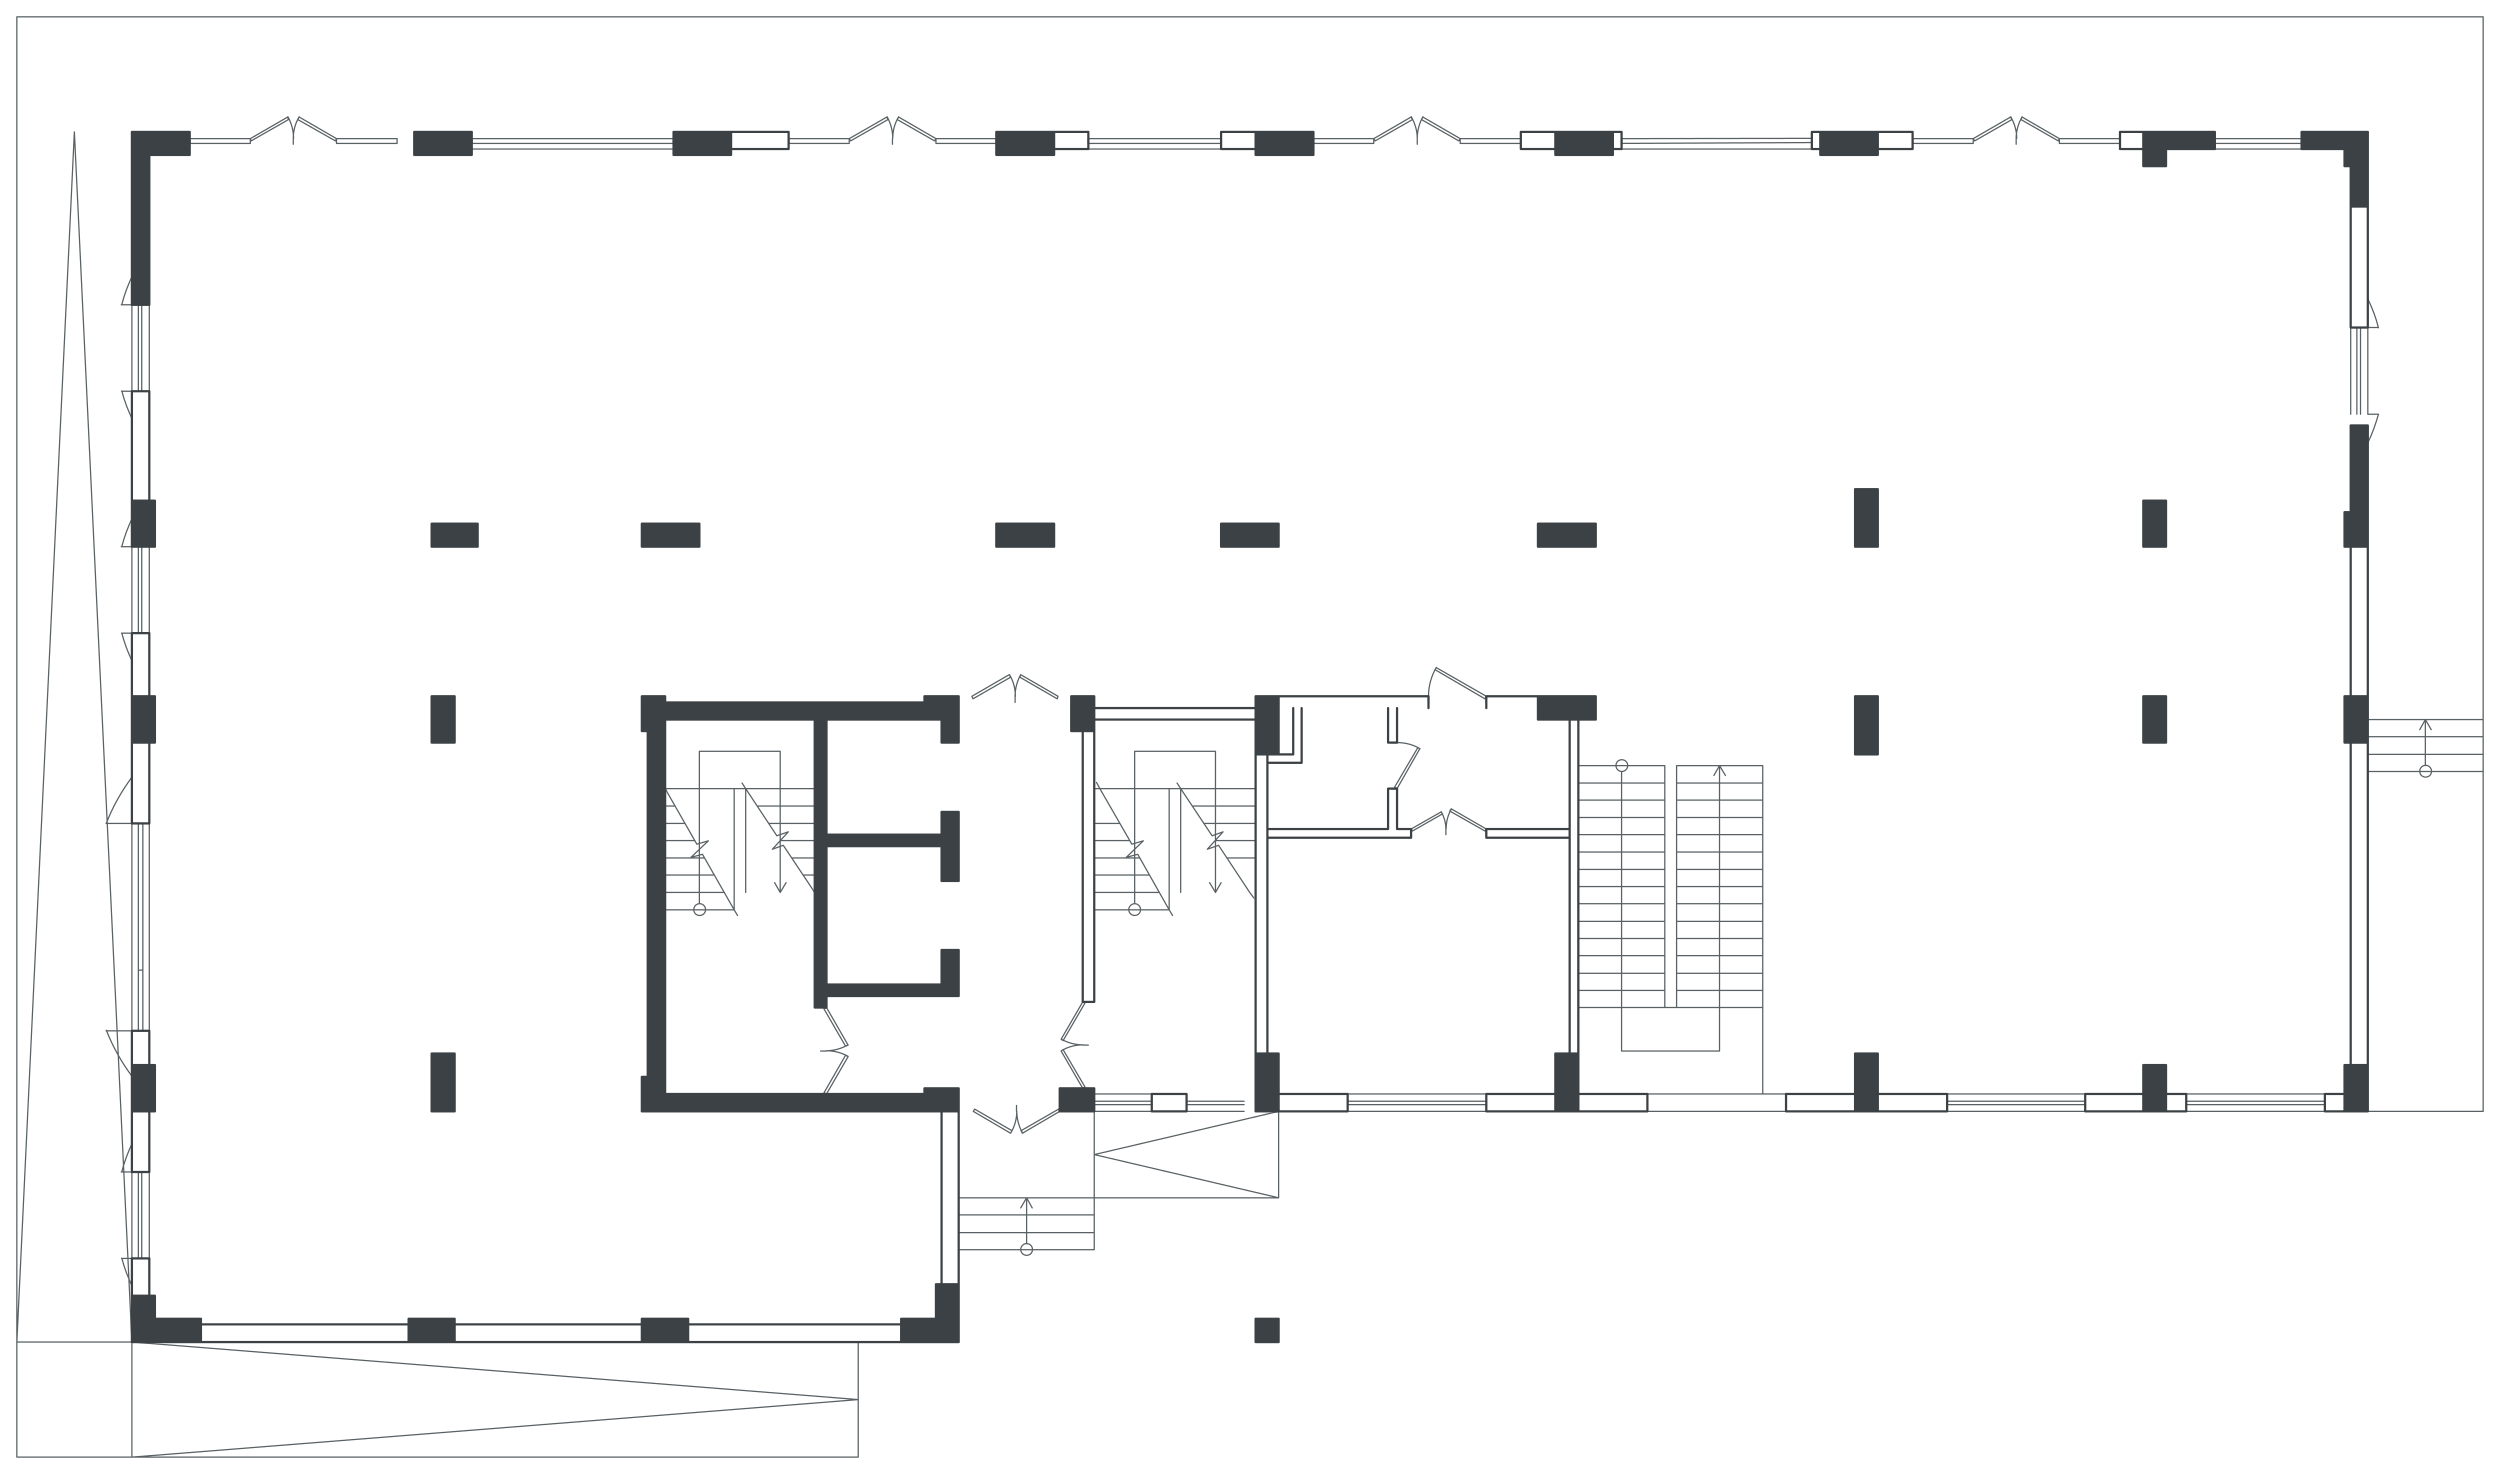
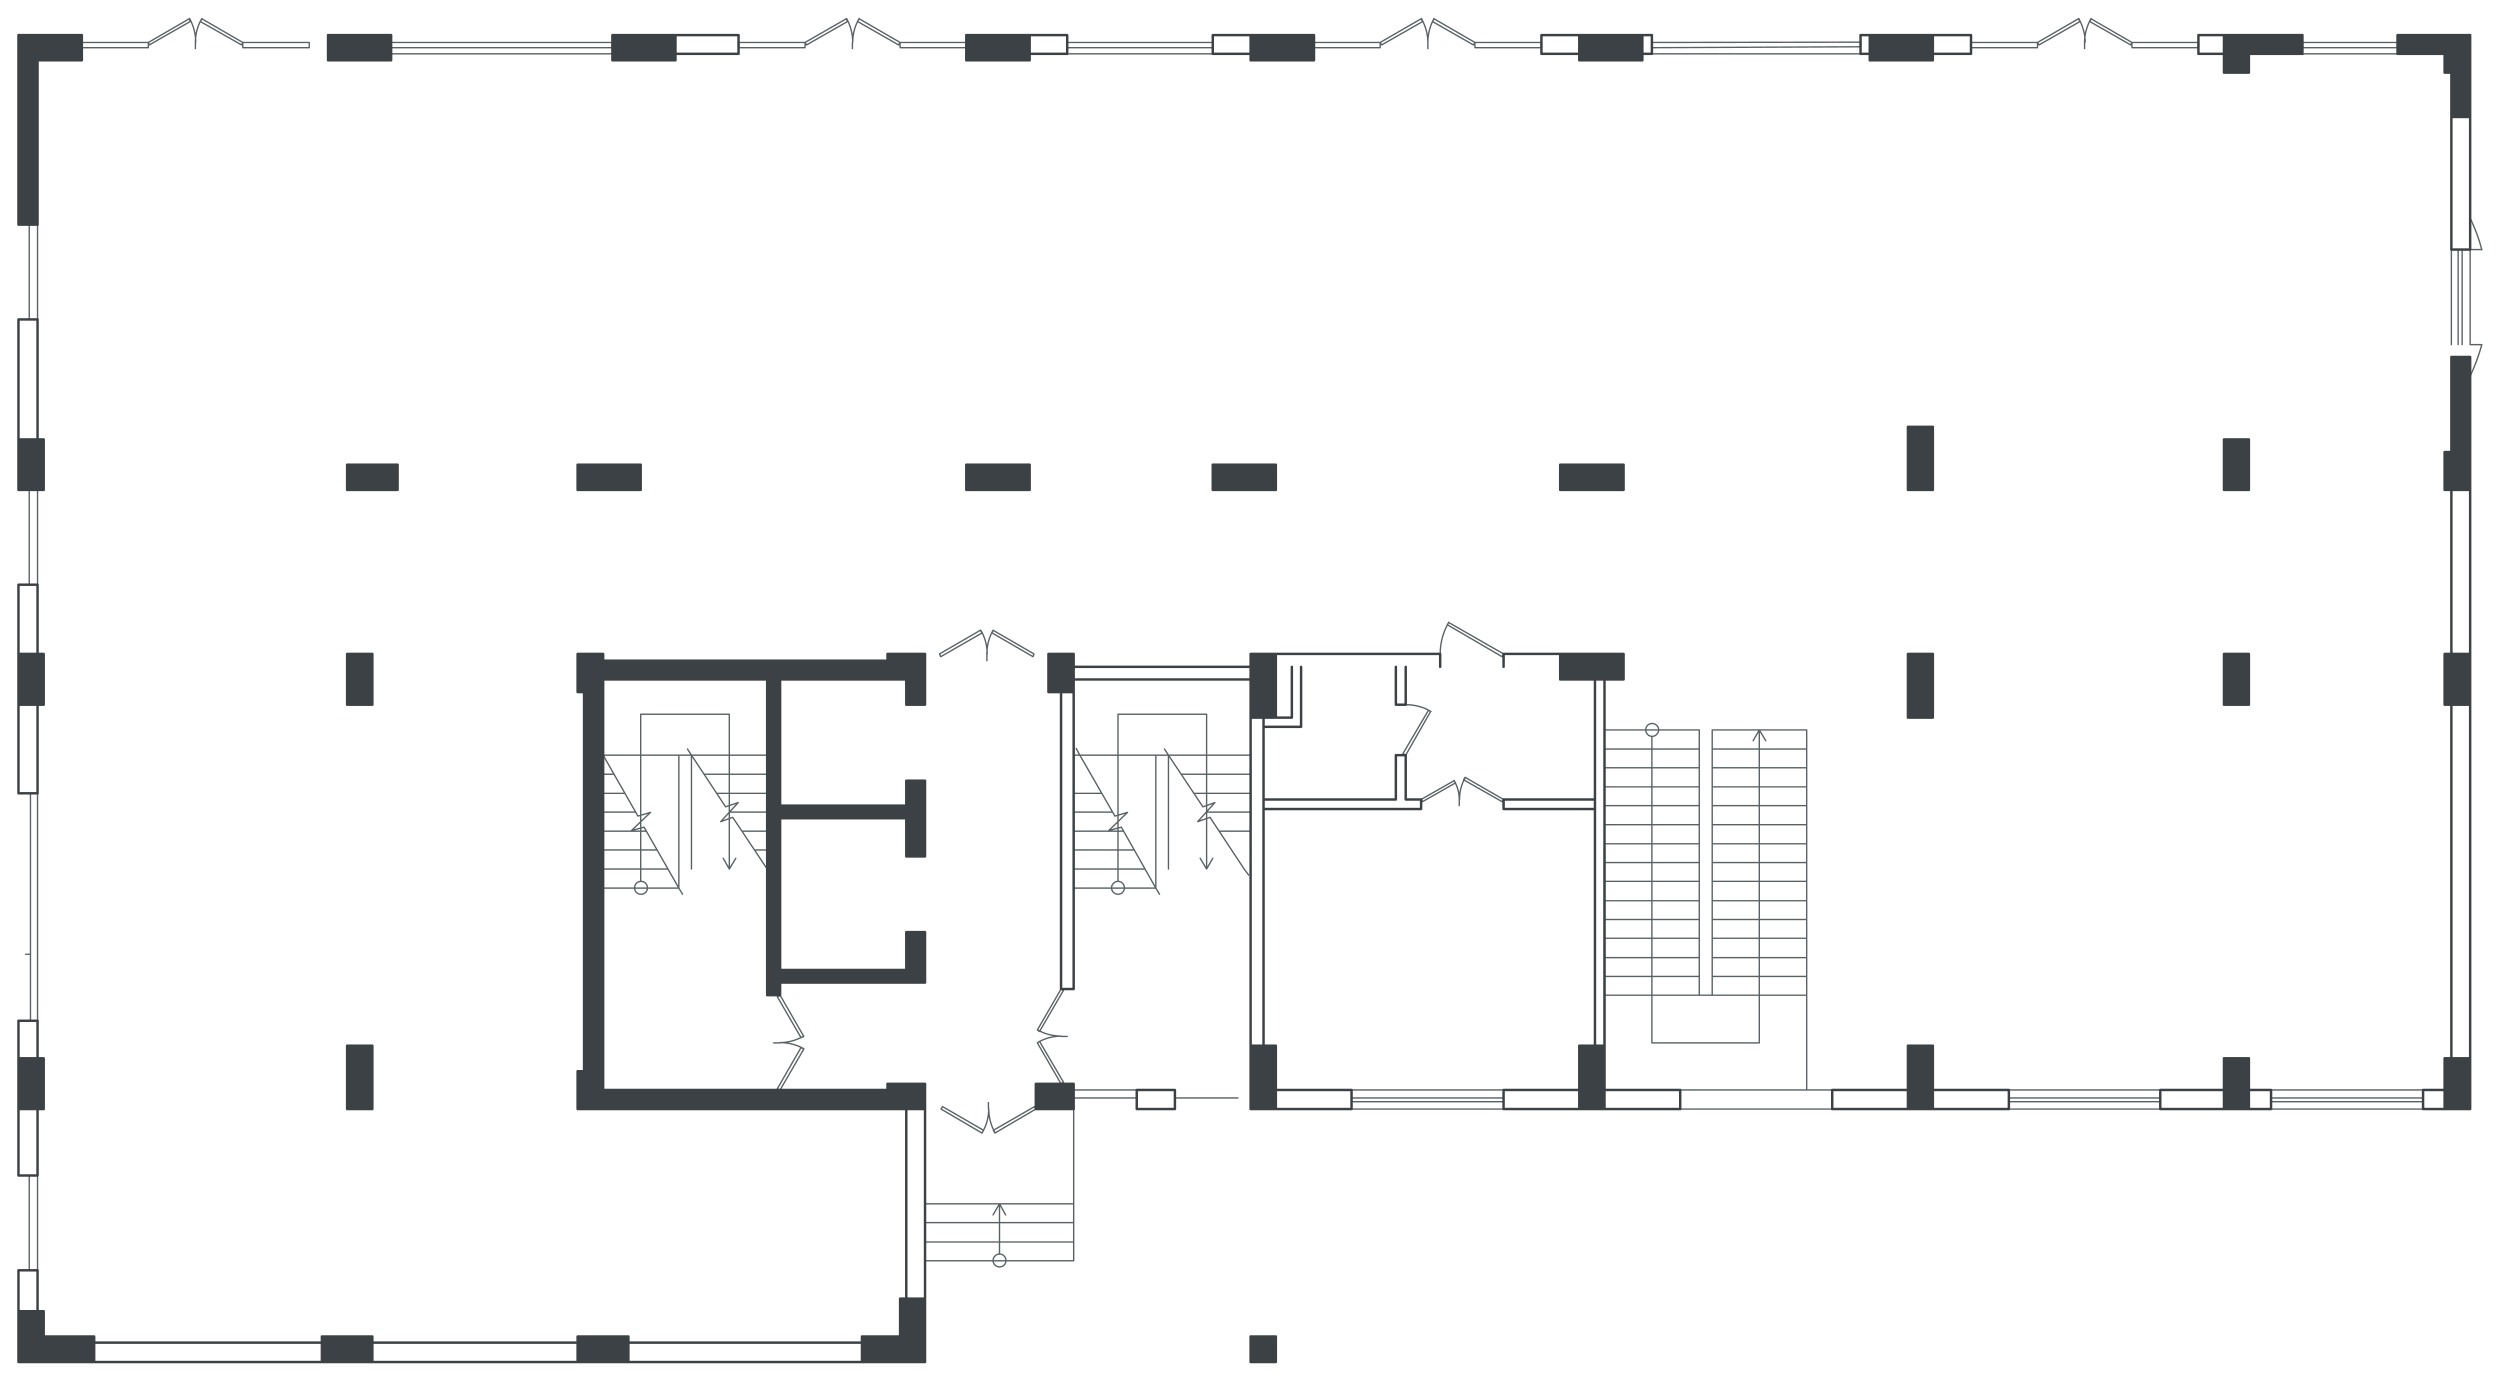
- <svg xmlns="http://www.w3.org/2000/svg" viewBox="197.4 62.4 890.8 525.2" fill="none" stroke-linecap="round" stroke-linejoin="round">
-   <path stroke="#596164" stroke-width=".45" d="M543.7 310.5L544.1 311.4L557.5 303.7L557.0 302.8ZM559.2 310.5C559.2 307.8 558.5 305.1 557.1 302.8M559.1 310.5L559.1 312.7M574.4 310.5L574.1 311.4L560.8 303.7L561.1 302.8ZM561.1 302.8C559.8 305.1 559.1 307.8 559.1 310.5M559.1 310.5L559.1 312.7M491.9 452.2L491.0 451.8L498.7 438.4L499.6 438.9ZM499.6 438.8C497.3 437.5 494.6 436.8 491.9 436.8M491.9 452.2L489.8 452.2M491.9 436.9L489.8 436.9M491.9 421.4L491.0 421.9L498.7 435.2L499.6 434.8ZM491.9 436.8C494.6 436.8 497.3 436.0 499.6 434.7M491.9 421.4L489.8 421.4M491.9 436.9L489.8 436.9M583.2 450.2L584.0 449.7L576.2 436.4L575.5 436.9ZM583.3 434.7C580.6 434.7 577.9 435.4 575.6 436.8M583.2 450.2L585.2 450.2M583.2 434.8L585.2 434.8M583.2 419.4L584.0 419.8L576.2 433.2L575.5 432.7ZM575.6 432.7C577.9 434.0 580.6 434.7 583.3 434.7M583.2 434.8L585.2 434.8M286.6 111.8L286.9 112.6L300.2 105.0L299.9 104.1ZM302.0 111.7C302.0 109.0 301.3 106.4 300.0 104.0M301.9 111.8L301.9 113.8M317.3 111.8L316.9 112.6L303.5 105.0L304.0 104.1ZM304.0 104.0C302.6 106.4 301.9 109.0 301.9 111.7M301.9 111.8L301.9 113.8M265.0 113.5L265.0 111.8L286.6 111.8L286.6 113.5ZM317.3 113.5L317.3 111.8L338.9 111.8L338.9 113.5ZM365.5 113.5L365.5 111.8L437.4 111.8L437.4 113.5ZM500.0 111.8L500.5 112.6L513.8 105.0L513.4 104.1ZM515.5 111.7C515.5 109.0 514.8 106.4 513.5 104.0M515.4 111.8L515.4 113.8M530.9 111.8L530.4 112.6L517.1 105.0L517.6 104.1ZM517.6 104.0C516.2 106.4 515.5 109.0 515.5 111.7M515.4 111.8L515.4 113.8M478.4 113.5L478.4 111.8L500.0 111.8L500.0 113.5ZM530.9 113.5L530.9 111.8L552.4 111.8L552.4 113.5ZM686.9 111.8L687.4 112.6L700.7 105.0L700.2 104.1ZM702.4 111.7C702.4 109.0 701.6 106.4 700.3 104.0M702.4 111.8L702.4 113.8M717.7 111.8L717.2 112.6L703.9 105.0L704.4 104.1ZM704.4 104.0C703.1 106.4 702.4 109.0 702.4 111.7M702.4 111.8L702.4 113.8M665.4 113.5L665.4 111.8L686.9 111.8L686.9 113.5ZM717.7 113.5L717.7 111.8L739.3 111.8L739.3 113.5ZM775.2 113.5L775.2 111.8L843.0 111.7L843.0 113.2ZM900.5 111.8L901.0 112.6L914.3 105.0L913.8 104.1ZM916.0 111.7C916.0 109.0 915.2 106.4 913.9 104.0M915.8 111.8L915.8 113.8M931.2 111.8L930.8 112.6L917.5 105.0L917.9 104.1ZM917.9 104.0C916.6 106.4 915.8 109.0 915.8 111.7M915.8 111.8L915.8 113.8M878.9 113.5L878.9 111.8L900.5 111.8L900.5 113.5ZM931.2 113.5L931.2 111.8L952.8 111.8L952.8 113.5ZM1082.2 68.4L203.4 68.4L203.4 540.6L244.4 540.6M1082.2 68.4L1082.2 318.8L1041.1 318.8M1082.2 324.9L1041.1 324.9M1082.2 331.2L1041.1 331.2M1082.2 337.3L1041.1 337.3M1082.2 318.8L1082.2 361.9L1082.2 458.4L1041.1 458.4M1061.6 335.2L1061.6 318.8L1059.6 322.4M1061.6 318.8L1063.7 322.4M1063.8 337.2C1063.8 336.1 1062.9 335.1 1061.7 335.1C1060.5 335.1 1059.6 336.1 1059.6 337.2C1059.6 338.4 1060.5 339.3 1061.7 339.3C1062.9 339.3 1063.8 338.4 1063.8 337.2M203.4 540.6L223.9 109.4L244.4 540.6M1041.1 179.1L1041.1 210.0M1035.0 210.0L1035.0 179.1M1038.5 179.1L1038.5 210.0M1037.2 179.1L1037.2 210.0M539.0 507.7L587.3 507.7M539.0 501.6L587.3 501.6M539.0 495.3L587.3 495.3M539.0 489.2L587.3 489.2M544.2 458.4L544.7 457.6L558.0 465.3L557.5 466.2ZM557.6 466.0C559.0 463.7 559.7 461.0 559.7 458.3M559.6 458.4L559.6 456.3M575.0 458.4L574.6 457.6L561.2 465.3L561.7 466.2ZM559.7 458.3C559.7 461.0 560.4 463.7 561.7 466.0M575.0 458.4L575.0 456.3M559.6 458.4L559.6 456.3M563.2 505.6L563.2 489.2L561.1 492.8M563.2 489.2L565.2 492.8M565.3 507.6C565.3 506.5 564.4 505.5 563.2 505.5C562.1 505.5 561.1 506.5 561.1 507.6C561.1 508.8 562.1 509.7 563.2 509.7C564.4 509.7 565.3 508.8 565.3 507.6M976.4 458.4L1025.8 458.4M976.4 452.2L1025.8 452.2M976.4 456.0L1025.8 456.0M976.4 454.8L1025.8 454.8M891.2 458.4L940.4 458.4M891.2 452.2L940.4 452.2M891.2 456.0L940.4 456.0M891.2 454.8L940.4 454.8M784.4 458.4L833.8 458.4M677.6 458.4L727.0 458.4M677.6 452.2L727.0 452.2M677.6 456.0L727.0 456.0M677.6 454.8L727.0 454.8M620.2 454.8L640.7 454.8M620.2 456.0L640.7 456.0M620.2 458.4L640.7 458.4M587.3 452.2L607.8 452.2M587.3 454.8L607.8 454.8M587.3 456.0L607.8 456.0M587.3 458.4L607.8 458.4M240.8 201.7C241.7 205.2 243.0 208.6 244.6 211.9M244.4 201.8L240.7 201.8M244.4 171.0L240.6 171.0M244.6 160.6C243.0 163.9 241.7 167.4 240.8 170.9M250.6 171.0L250.6 201.8M244.4 201.8L244.4 171.0M247.9 171.0L247.9 201.8M246.7 171.0L246.7 201.8M250.6 257.2L250.6 288.0M244.4 288.0L244.4 257.2M247.9 257.2L247.9 288.0M246.7 257.2L246.7 288.0M248.3 355.8L248.3 408.1M246.7 355.8L246.7 408.1L246.7 429.7M250.6 480.0L250.6 510.8M244.4 510.8L244.4 480.0M247.9 480.0L247.9 510.8M246.7 480.0L246.7 510.8M240.8 288.0C241.7 291.5 243.0 294.9 244.6 298.2M244.4 288.0L240.7 288.0M244.4 257.2L240.6 257.2M244.6 246.9C243.0 250.2 241.7 253.6 240.8 257.2M240.8 510.7C241.7 514.2 243.0 517.6 244.6 520.9M244.4 510.8L240.7 510.8M244.4 480.0L240.6 480.0M244.6 469.6C243.0 472.9 241.7 476.4 240.8 479.9M244.5 339.2C240.7 344.3 237.6 349.8 235.3 355.7M235.3 429.5C237.6 435.4 240.7 440.9 244.5 446.0M244.4 429.7L235.2 429.7M244.4 355.8L235.2 355.8M503.2 540.6L503.2 581.6M244.4 581.6L503.2 561.1L244.4 540.6L244.4 581.6L503.2 581.6M203.4 540.6L203.4 581.6L244.4 581.6L244.4 540.6ZM246.7 408.1L248.3 408.1L248.3 429.7M727.0 310.5L726.5 311.4L708.7 301.0L709.2 300.3ZM709.2 300.2C707.4 303.3 706.4 306.8 706.4 310.5M727.0 310.5L727.0 312.7M706.4 310.5L706.4 312.7M700.2 357.8L700.7 358.5L711.4 352.4L710.9 351.7ZM712.6 357.7C712.6 355.6 712.0 353.5 710.9 351.6M712.6 357.8L712.6 359.8M727.0 357.8L726.5 358.5L714.0 351.4L714.5 350.6ZM714.6 350.6C713.3 352.8 712.7 355.2 712.7 357.7M727.0 357.8L727.0 359.8M712.6 357.8L712.6 359.8M695.2 343.4L694.3 342.9L702.6 328.8L703.3 329.2ZM703.4 329.2C700.9 327.7 698.1 327.0 695.2 327.0M695.2 343.4L693.1 343.4M695.2 327.0L693.1 327.0M244.4 355.8L244.4 429.7M250.6 429.7L250.6 355.8M843.0 115.5L775.2 115.5M986.6 115.5L1017.5 115.5M986.6 113.5L986.6 111.8L1017.5 111.8L1017.5 113.5ZM585.2 115.5L632.5 115.5M585.2 113.5L585.2 111.8L632.5 111.8L632.5 113.5ZM365.5 115.5L437.4 115.5M434.4 343.4L459.0 343.4L463.1 343.4L487.7 343.4M463.1 380.4L463.1 343.4M459.0 386.6L459.0 343.4M434.4 349.6L437.9 349.6M467.2 349.6L487.7 349.6M434.4 355.8L441.4 355.8M471.4 355.8L487.7 355.8M434.4 361.9L445.0 361.9M475.4 361.9L487.7 361.9M479.5 368.1L487.7 368.1M434.4 380.4L455.5 380.4M434.4 386.6L459.0 386.6M446.6 330.1L475.4 330.1L475.4 380.4L477.5 376.9M475.4 380.4L473.4 376.9M460.2 388.6L459.0 386.6L447.7 366.8L443.6 367.9L449.8 362.0L445.7 363.2L434.4 343.4L433.1 341.2M489.1 382.4L487.7 380.4L476.5 363.6L472.6 365.0L478.3 358.8L474.2 360.2L463.1 343.4L461.8 341.4M434.4 374.2L451.9 374.2M434.4 368.1L448.4 368.1M446.6 330.1L446.6 384.4M448.8 386.5C448.8 385.4 447.9 384.4 446.7 384.4C445.5 384.4 444.6 385.4 444.6 386.5C444.6 387.7 445.5 388.6 446.7 388.6C447.9 388.6 448.8 387.7 448.8 386.5M483.6 374.2L487.7 374.2M1041.1 220.2C1042.7 216.9 1043.9 213.5 1044.9 210.0M1041.1 210.0L1044.8 210.0M1041.1 179.1L1044.8 179.1M1044.9 179.2C1044.0 175.6 1042.7 172.2 1041.1 168.9M587.3 343.4L614.0 343.4L618.1 343.4L644.8 343.4M618.1 380.4L618.1 343.4M614.0 386.6L614.0 343.4M622.2 349.6L644.8 349.6M587.3 355.8L596.4 355.8M626.3 355.8L644.8 355.8M587.3 361.9L599.9 361.9M630.5 361.9L644.8 361.9M634.6 368.1L644.8 368.1M587.3 380.4L610.4 380.4M587.3 386.6L614.0 386.6M601.7 330.1L630.5 330.1L630.5 380.4L632.5 376.9M630.5 380.4L628.4 376.9M615.2 388.6L614.0 386.6L602.8 366.8L598.7 367.9L604.8 362.0L600.7 363.2L589.3 343.4L588.1 341.2M644.2 382.4L642.7 380.4L631.6 363.6L627.6 365.0L633.2 358.8L629.3 360.2L618.1 343.4L616.8 341.4M587.3 374.2L607.0 374.2M587.3 368.1L603.5 368.1M601.7 330.1L601.7 384.4M603.8 386.5C603.8 385.4 602.9 384.4 601.7 384.4C600.6 384.4 599.6 385.4 599.6 386.5C599.6 387.7 600.6 388.6 601.7 388.6C602.9 388.6 603.8 387.7 603.8 386.5M587.3 507.7L587.3 458.4M587.3 458.4L587.3 489.2L653.0 489.2L653.0 458.4L587.3 473.8L653.0 489.2M790.6 335.2L790.6 421.4M784.4 421.4L825.5 421.4M794.8 335.2L794.8 421.4M759.8 409.2L790.6 409.2M759.8 396.8L790.6 396.8M759.8 402.9L790.6 402.9M759.8 390.7L790.6 390.7M759.8 384.4L790.6 384.4M759.8 378.3L790.6 378.3M759.8 372.2L790.6 372.2M794.8 415.3L825.5 415.3M794.8 409.2L825.5 409.2M794.8 396.8L825.5 396.8M794.8 402.9L825.5 402.9M794.8 390.7L825.5 390.7M794.8 384.4L825.5 384.4M794.8 378.3L825.5 378.3M794.8 372.2L825.5 372.2M808.1 338.7L810.1 335.2L812.2 338.7M777.4 335.2C777.4 334.0 776.4 333.1 775.3 333.1C774.1 333.1 773.2 334.0 773.2 335.2C773.2 336.3 774.1 337.3 775.3 337.3C776.4 337.3 777.4 336.3 777.4 335.2M775.2 337.3L775.2 436.9M759.8 415.3L790.6 415.3M759.8 421.4L784.4 421.4M775.2 436.9L810.1 436.9M759.8 373.2L759.8 452.2L833.8 452.2M759.8 366.0L790.6 366.0M794.8 366.0L825.5 366.0M759.8 359.8L790.6 359.8M794.8 359.8L825.5 359.8M759.8 353.7L790.6 353.7M794.8 353.7L825.5 353.7M759.8 347.5L790.6 347.5M794.8 347.5L825.5 347.5M759.8 335.2L790.6 335.2M794.8 335.2L825.5 335.2M759.8 341.4L790.6 341.4M794.8 341.4L825.5 341.4M825.5 335.2L825.5 452.2M810.1 335.2L810.1 436.9" />
+ <svg xmlns="http://www.w3.org/2000/svg" viewBox="238.4 98.0 812.4 448.5" fill="none" stroke-linecap="round" stroke-linejoin="round">
+   <path stroke="#596164" stroke-width=".45" d="M543.7 310.5L544.1 311.4L557.5 303.7L557.0 302.8ZM559.2 310.5C559.2 307.8 558.5 305.1 557.1 302.8M559.1 310.5L559.1 312.7M574.4 310.5L574.1 311.4L560.8 303.7L561.1 302.8ZM561.1 302.8C559.8 305.1 559.1 307.8 559.1 310.5M559.1 310.5L559.1 312.7M491.9 452.2L491.0 451.8L498.7 438.4L499.6 438.9ZM499.6 438.8C497.3 437.5 494.6 436.8 491.9 436.8M491.9 452.2L489.8 452.2M491.9 436.9L489.8 436.9M491.9 421.4L491.0 421.9L498.7 435.2L499.6 434.8ZM491.9 436.8C494.6 436.8 497.3 436.0 499.6 434.7M491.9 421.4L489.8 421.4M491.9 436.9L489.8 436.9M583.2 450.2L584.0 449.7L576.2 436.4L575.5 436.9ZM583.3 434.7C580.6 434.7 577.9 435.4 575.6 436.8M583.2 450.2L585.2 450.2M583.2 434.8L585.2 434.8M583.2 419.4L584.0 419.8L576.2 433.2L575.5 432.7ZM575.6 432.7C577.9 434.0 580.6 434.7 583.3 434.7M583.2 434.8L585.2 434.8M286.6 111.8L286.9 112.6L300.2 105.0L299.9 104.1ZM302.0 111.7C302.0 109.0 301.3 106.4 300.0 104.0M301.9 111.8L301.9 113.8M317.3 111.8L316.9 112.6L303.5 105.0L304.0 104.1ZM304.0 104.0C302.6 106.4 301.9 109.0 301.9 111.7M301.9 111.8L301.9 113.8M265.0 113.5L265.0 111.8L286.6 111.8L286.6 113.5ZM317.3 113.5L317.3 111.8L338.9 111.8L338.9 113.5ZM365.5 113.5L365.5 111.8L437.4 111.8L437.4 113.5ZM500.0 111.8L500.5 112.6L513.8 105.0L513.4 104.1ZM515.5 111.7C515.5 109.0 514.8 106.4 513.5 104.0M515.4 111.8L515.4 113.8M530.9 111.8L530.4 112.6L517.1 105.0L517.6 104.1ZM517.6 104.0C516.2 106.4 515.5 109.0 515.5 111.7M515.4 111.8L515.4 113.8M478.4 113.5L478.4 111.8L500.0 111.8L500.0 113.5ZM530.9 113.5L530.9 111.8L552.4 111.8L552.4 113.5ZM686.9 111.8L687.4 112.6L700.7 105.0L700.2 104.1ZM702.4 111.7C702.4 109.0 701.6 106.4 700.3 104.0M702.4 111.8L702.4 113.8M717.7 111.8L717.2 112.6L703.9 105.0L704.4 104.1ZM704.4 104.0C703.1 106.4 702.4 109.0 702.4 111.7M702.4 111.8L702.4 113.8M665.4 113.5L665.4 111.8L686.9 111.8L686.9 113.5ZM717.7 113.5L717.7 111.8L739.3 111.8L739.3 113.5ZM775.2 113.5L775.2 111.8L843.0 111.7L843.0 113.2ZM900.5 111.8L901.0 112.6L914.3 105.0L913.8 104.1ZM916.0 111.7C916.0 109.0 915.2 106.4 913.9 104.0M915.8 111.8L915.8 113.8M931.2 111.8L930.8 112.6L917.5 105.0L917.9 104.1ZM917.9 104.0C916.6 106.4 915.8 109.0 915.8 111.7M915.8 111.8L915.8 113.8M878.9 113.5L878.9 111.8L900.5 111.8L900.5 113.5ZM931.2 113.5L931.2 111.8L952.8 111.8L952.8 113.5ZM1041.1 179.1L1041.1 210.0M1035.0 210.0L1035.0 179.1M1038.5 179.1L1038.5 210.0M1037.2 179.1L1037.2 210.0M539.0 507.7L587.3 507.7M539.0 501.6L587.3 501.6M539.0 495.3L587.3 495.3M539.0 489.2L587.3 489.2M544.2 458.4L544.7 457.6L558.0 465.3L557.5 466.2ZM557.6 466.0C559.0 463.7 559.7 461.0 559.7 458.3M559.6 458.4L559.6 456.3M575.0 458.4L574.6 457.6L561.2 465.3L561.7 466.2ZM559.7 458.3C559.7 461.0 560.4 463.7 561.7 466.0M575.0 458.4L575.0 456.3M559.6 458.4L559.6 456.3M563.2 505.6L563.2 489.2L561.1 492.8M563.2 489.2L565.2 492.8M565.3 507.6C565.3 506.5 564.4 505.5 563.2 505.5C562.1 505.5 561.1 506.5 561.1 507.6C561.1 508.8 562.1 509.7 563.2 509.7C564.4 509.7 565.3 508.8 565.3 507.6M976.4 458.4L1025.8 458.4M976.4 452.2L1025.8 452.2M976.4 456.0L1025.8 456.0M976.4 454.8L1025.8 454.8M891.2 458.4L940.4 458.4M891.2 452.2L940.4 452.2M891.2 456.0L940.4 456.0M891.2 454.8L940.4 454.8M784.4 458.4L833.8 458.4M677.6 458.4L727.0 458.4M677.6 452.2L727.0 452.2M677.6 456.0L727.0 456.0M677.6 454.8L727.0 454.8M620.2 454.8L640.7 454.8M587.3 452.2L607.8 452.2M587.3 454.8L607.8 454.8M250.6 171.0L250.6 201.8M247.9 171.0L247.9 201.8M250.6 257.2L250.6 288.0M247.9 257.2L247.9 288.0M248.3 355.8L248.3 408.1M250.6 480.0L250.6 510.8M247.9 480.0L247.9 510.8M246.7 408.1L248.3 408.1L248.3 429.7M727.0 310.5L726.5 311.4L708.7 301.0L709.2 300.3ZM709.2 300.2C707.4 303.3 706.4 306.8 706.4 310.5M727.0 310.5L727.0 312.7M706.4 310.5L706.4 312.7M700.2 357.8L700.7 358.5L711.4 352.4L710.9 351.7ZM712.6 357.7C712.6 355.6 712.0 353.5 710.9 351.6M712.6 357.8L712.6 359.8M727.0 357.8L726.5 358.5L714.0 351.4L714.5 350.6ZM714.6 350.6C713.3 352.8 712.7 355.2 712.7 357.7M727.0 357.8L727.0 359.8M712.6 357.8L712.6 359.8M695.2 343.4L694.3 342.9L702.6 328.8L703.3 329.2ZM703.4 329.2C700.9 327.7 698.1 327.0 695.2 327.0M695.2 343.4L693.1 343.4M695.2 327.0L693.1 327.0M250.6 429.7L250.6 355.8M843.0 115.5L775.2 115.5M986.6 115.5L1017.5 115.5M986.6 113.5L986.6 111.8L1017.5 111.8L1017.5 113.5ZM585.2 115.5L632.5 115.5M585.2 113.5L585.2 111.8L632.5 111.8L632.5 113.5ZM365.5 115.5L437.4 115.5M434.4 343.4L459.0 343.4L463.1 343.4L487.7 343.4M463.1 380.4L463.1 343.4M459.0 386.6L459.0 343.4M434.4 349.6L437.9 349.6M467.2 349.6L487.7 349.6M434.4 355.8L441.4 355.8M471.4 355.8L487.7 355.8M434.4 361.9L445.0 361.9M475.4 361.9L487.7 361.9M479.5 368.1L487.7 368.1M434.4 380.4L455.5 380.4M434.4 386.6L459.0 386.6M446.6 330.1L475.4 330.1L475.4 380.4L477.5 376.9M475.4 380.4L473.4 376.9M460.2 388.6L459.0 386.6L447.7 366.8L443.6 367.9L449.8 362.0L445.7 363.2L434.4 343.4L433.1 341.2M489.1 382.4L487.7 380.4L476.5 363.6L472.6 365.0L478.3 358.8L474.2 360.2L463.1 343.4L461.8 341.4M434.4 374.2L451.9 374.2M434.4 368.1L448.4 368.1M446.6 330.1L446.6 384.4M448.8 386.5C448.8 385.4 447.9 384.4 446.7 384.4C445.5 384.4 444.6 385.4 444.6 386.5C444.6 387.7 445.5 388.6 446.7 388.6C447.9 388.6 448.8 387.7 448.8 386.5M483.6 374.2L487.7 374.2M1041.1 220.2C1042.7 216.9 1043.9 213.5 1044.9 210.0M1041.1 210.0L1044.8 210.0M1041.1 179.1L1044.8 179.1M1044.9 179.2C1044.0 175.6 1042.7 172.2 1041.1 168.9M587.3 343.4L614.0 343.4L618.1 343.4L644.8 343.4M618.1 380.4L618.1 343.4M614.0 386.6L614.0 343.4M622.2 349.6L644.8 349.6M587.3 355.8L596.4 355.8M626.3 355.8L644.8 355.8M587.3 361.9L599.9 361.9M630.5 361.9L644.8 361.9M634.6 368.1L644.8 368.1M587.3 380.4L610.4 380.4M587.3 386.6L614.0 386.6M601.7 330.1L630.5 330.1L630.5 380.4L632.5 376.9M630.5 380.4L628.4 376.9M615.2 388.6L614.0 386.6L602.8 366.8L598.7 367.9L604.8 362.0L600.7 363.2L589.3 343.4L588.1 341.2M644.2 382.4L642.7 380.4L631.6 363.6L627.6 365.0L633.2 358.8L629.3 360.2L618.1 343.4L616.8 341.4M587.3 374.2L607.0 374.2M587.3 368.1L603.5 368.1M601.7 330.1L601.7 384.4M603.8 386.5C603.8 385.4 602.9 384.4 601.7 384.4C600.6 384.4 599.6 385.4 599.6 386.5C599.6 387.7 600.6 388.6 601.7 388.6C602.9 388.6 603.8 387.7 603.8 386.5M587.3 507.7L587.3 458.4M790.6 335.2L790.6 421.4M784.4 421.4L825.5 421.4M794.8 335.2L794.8 421.4M759.8 409.2L790.6 409.2M759.8 396.8L790.6 396.8M759.8 402.9L790.6 402.9M759.8 390.7L790.6 390.7M759.8 384.4L790.6 384.4M759.8 378.3L790.6 378.3M759.8 372.2L790.6 372.2M794.8 415.3L825.5 415.3M794.8 409.2L825.5 409.2M794.8 396.8L825.5 396.8M794.8 402.9L825.5 402.9M794.8 390.7L825.5 390.7M794.8 384.4L825.5 384.4M794.8 378.3L825.5 378.3M794.8 372.2L825.5 372.2M808.1 338.7L810.1 335.2L812.2 338.7M777.4 335.2C777.4 334.0 776.4 333.1 775.3 333.1C774.1 333.1 773.2 334.0 773.2 335.2C773.2 336.3 774.1 337.3 775.3 337.3C776.4 337.3 777.4 336.3 777.4 335.2M775.2 337.3L775.2 436.9M759.8 415.3L790.6 415.3M759.8 421.4L784.4 421.4M775.2 436.9L810.1 436.9M759.8 373.2L759.8 452.2L833.8 452.2M759.8 366.0L790.6 366.0M794.8 366.0L825.5 366.0M759.8 359.8L790.6 359.8M794.8 359.8L825.5 359.8M759.8 353.7L790.6 353.7M794.8 353.7L825.5 353.7M759.8 347.5L790.6 347.5M794.8 347.5L825.5 347.5M759.8 335.2L790.6 335.2M794.8 335.2L825.5 335.2M759.8 341.4L790.6 341.4M794.8 341.4L825.5 341.4M825.5 335.2L825.5 452.2M810.1 335.2L810.1 436.9" />
  <path stroke="#3B4144" stroke-width=".8" d="M244.4 109.4L244.4 117.6L265.0 117.6L265.0 109.4ZM244.4 117.6L244.4 171.0L250.6 171.0L250.6 117.6ZM345.0 117.6L345.0 109.4L365.5 109.4L365.5 117.6ZM437.4 117.6L437.4 109.4L457.9 109.4L457.9 117.6ZM552.4 117.6L552.4 109.4L573.0 109.4L573.0 117.6ZM644.8 117.6L644.8 109.4L665.4 109.4L665.4 117.6ZM751.6 117.6L751.6 109.4L772.1 109.4L772.1 117.6ZM846.0 117.6L846.0 109.4L866.5 109.4L866.5 117.6ZM961.1 121.6L961.1 109.4L969.2 109.4L969.2 121.6ZM969.2 115.5L969.2 109.4L986.6 109.4L986.6 115.5ZM1032.8 121.6L1032.8 109.4L1041.1 109.4L1041.1 121.6ZM1017.5 115.5L1017.5 109.4L1032.8 109.4L1032.8 115.5ZM1032.8 257.2L1032.8 244.9L1041.1 244.9L1041.1 257.2ZM1035.0 244.9L1035.0 214.0L1041.1 214.0L1041.1 244.9ZM1035.0 136.0L1035.0 121.6L1041.1 121.6L1041.1 136.0ZM1032.8 458.4L1032.8 441.9L1041.1 441.9L1041.1 458.4ZM1032.8 327.0L1032.8 310.5L1041.1 310.5L1041.1 327.0ZM961.1 458.4L961.1 441.9L969.2 441.9L969.2 458.4ZM961.1 327.0L961.1 310.5L969.2 310.5L969.2 327.0ZM961.1 257.2L961.1 240.8L969.2 240.8L969.2 257.2ZM858.4 458.4L858.4 437.8L866.5 437.8L866.5 458.4ZM858.4 331.2L858.4 310.5L866.5 310.5L866.5 331.2ZM858.4 257.2L858.4 236.7L866.5 236.7L866.5 257.2ZM751.6 458.4L751.6 437.8L759.8 437.8L759.8 458.4ZM644.8 458.4L644.8 437.8L653.0 437.8L653.0 458.4ZM644.8 331.2L644.8 310.5L653.0 310.5L653.0 331.2ZM745.4 310.5L766.0 310.5L766.0 318.8L745.4 318.8ZM745.4 249.0L766.0 249.0L766.0 257.2L745.4 257.2ZM632.5 249.0L653.0 249.0L653.0 257.2L632.5 257.2ZM552.4 249.0L573.0 249.0L573.0 257.2L552.4 257.2ZM426.1 249.0L446.6 249.0L446.6 257.2L426.1 257.2ZM244.4 327.0L244.4 310.5L252.6 310.5L252.6 327.0ZM244.4 257.2L244.4 240.8L252.6 240.8L252.6 257.2ZM351.2 327.0L351.2 310.5L359.4 310.5L359.4 327.0ZM351.2 249.0L367.6 249.0L367.6 257.2L351.2 257.2ZM244.4 458.4L244.4 441.9L252.6 441.9L252.6 458.4ZM244.4 540.6L244.4 524.1L252.6 524.1L252.6 540.6ZM252.6 532.3L269.0 532.3L269.0 540.6L252.6 540.6ZM343.0 532.3L359.4 532.3L359.4 540.6L343.0 540.6ZM426.1 532.3L442.6 532.3L442.6 540.6L426.1 540.6ZM518.5 532.3L539.0 532.3L539.0 540.6L518.5 540.6ZM530.9 532.3L530.9 520.0L539.0 520.0L539.0 532.3ZM351.2 458.4L351.2 437.8L359.4 437.8L359.4 458.4ZM426.1 322.9L426.1 310.5L434.4 310.5L434.4 322.9ZM579.1 322.9L579.1 310.5L587.3 310.5L587.3 322.9ZM426.1 458.4L426.1 446.1L434.4 446.1L434.4 458.4ZM539.0 318.8L526.8 318.8L526.8 310.5L539.0 310.5ZM539.0 458.4L526.8 458.4L526.8 450.2L539.0 450.2ZM587.3 458.4L575.0 458.4L575.0 450.2L587.3 450.2ZM434.4 446.1L434.4 322.9L428.2 322.9L428.2 446.1ZM434.4 318.8L434.4 312.7L526.8 312.7L526.8 318.8ZM532.9 327.0L532.9 318.8L539.0 318.8L539.0 327.0ZM532.9 376.3L532.9 351.7L539.0 351.7L539.0 376.3ZM532.9 413.2L532.9 400.9L539.0 400.9L539.0 413.2ZM491.9 421.4L491.9 318.8L487.7 318.8L487.7 421.4ZM491.9 363.9L491.9 359.8L532.9 359.8L532.9 363.9ZM491.9 417.3L491.9 413.2L539.0 413.2L539.0 417.3ZM961.1 458.4L940.4 458.4M891.2 458.4L866.5 458.4M961.1 452.2L940.4 452.2M891.2 452.2L866.5 452.2M940.4 452.2L940.4 458.4M891.2 452.2L891.2 458.4M1032.8 458.4L1025.8 458.4M976.4 458.4L969.2 458.4M1032.8 452.2L1025.8 452.2M976.4 452.2L969.2 452.2M858.4 458.4L833.8 458.4M784.4 458.4L759.8 458.4M858.4 452.2L833.8 452.2M784.4 452.2L759.8 452.2M833.8 452.2L833.8 458.4M784.4 452.2L784.4 458.4M751.6 458.4L727.0 458.4M677.6 458.4L653.0 458.4M751.6 452.2L727.0 452.2M677.6 452.2L653.0 452.2M727.0 452.2L727.0 458.4M677.6 452.2L677.6 458.4M526.8 458.4L526.8 452.2L434.4 452.2L434.4 458.4ZM539.0 458.4L539.0 520.0L532.9 520.0L532.9 458.4ZM518.5 540.6L518.5 534.3L442.6 534.3L442.6 540.6ZM426.1 540.6L426.1 534.3L359.4 534.3L359.4 540.6ZM250.6 524.1L250.6 510.8L244.4 510.8L244.4 524.1ZM250.6 441.9L250.6 429.7L244.4 429.7L244.4 441.9ZM250.6 310.5L250.6 288.0L244.4 288.0L244.4 310.5ZM250.6 240.8L250.6 201.8L244.4 201.8L244.4 240.8ZM457.9 109.4L457.9 115.5L478.4 115.5L478.4 109.4ZM632.5 109.4L632.5 115.5L644.8 115.5L644.8 109.4ZM739.3 109.4L739.3 115.5L751.6 115.5L751.6 109.4ZM866.5 109.4L866.5 115.5L878.9 115.5L878.9 109.4ZM1041.1 310.5L1041.1 257.2L1035.0 257.2L1035.0 310.5ZM644.8 437.8L644.8 331.2L649.0 331.2L649.0 437.8ZM583.2 419.4L583.2 322.9L587.3 322.9L587.3 419.4ZM644.8 314.7L644.8 318.8L587.3 318.8L587.3 314.7ZM269.0 540.6L269.0 534.3L343.0 534.3L343.0 540.6ZM1035.0 136.0L1035.0 179.1L1041.1 179.1L1041.1 136.0ZM1035.0 327.0L1035.0 441.9L1041.1 441.9L1041.1 327.0ZM573.0 109.4L573.0 115.5L585.2 115.5L585.2 109.4ZM976.4 452.2L976.4 458.4M1025.8 452.2L1025.8 458.4M620.2 458.4L620.2 452.2L607.8 452.2L607.8 458.4ZM250.6 355.8L250.6 327.0L244.4 327.0L244.4 355.8ZM250.6 480.0L250.6 458.4L244.4 458.4L244.4 480.0ZM952.8 115.5L952.8 109.4L961.1 109.4L961.1 115.5ZM756.7 318.8L756.7 437.8M759.8 437.8L759.8 318.8M745.4 310.5L727.0 310.5M706.4 310.5L653.0 310.5M756.7 357.8L727.0 357.8M700.2 357.8L695.2 357.8M692.0 357.8L649.0 357.8M649.0 360.9L700.2 360.9M727.0 360.9L756.7 360.9M695.2 357.8L695.2 343.4M695.2 327.0L695.2 314.7M692.0 314.7L692.0 327.0M692.0 343.4L692.0 357.8M658.2 314.7L658.2 331.2M661.2 314.7L661.2 334.2M653.0 331.2L658.2 331.2M649.0 334.2L661.2 334.2M727.0 314.7L727.0 310.5M706.4 314.7L706.4 310.5M695.2 327.0L692.0 327.0M692.0 343.4L695.2 343.4M700.2 357.8L700.2 360.9M727.0 360.9L727.0 357.8M644.8 540.6L644.8 532.3L653.0 532.3L653.0 540.6ZM772.1 109.4L775.2 109.4L775.2 115.5L772.1 115.5M846.0 109.4L843.0 109.4L843.0 115.5L846.0 115.5" />
  <path fill="#3B4144" d="M265.0 109.4L244.4 109.4L265.0 117.6L265.0 109.4M244.4 109.4L265.0 117.6L244.4 117.6L244.4 109.4M250.6 117.6L244.4 117.6L250.6 171.0L250.6 117.6M244.4 117.6L250.6 171.0L244.4 171.0L244.4 117.6M365.5 109.4L345.0 109.4L365.5 117.6L365.5 109.4M345.0 109.4L365.5 117.6L345.0 117.6L345.0 109.4M457.9 109.4L437.4 109.4L457.9 117.6L457.9 109.4M437.4 109.4L457.9 117.6L437.4 117.6L437.4 109.4M573.0 109.4L552.4 109.4L573.0 117.6L573.0 109.4M552.4 109.4L573.0 117.6L552.4 117.6L552.4 109.4M665.4 109.4L644.8 109.4L665.4 117.6L665.4 109.4M644.8 109.4L665.4 117.6L644.8 117.6L644.8 109.4M772.1 109.4L751.6 109.4L772.1 117.6L772.1 109.4M751.6 109.4L772.1 117.6L751.6 117.6L751.6 109.4M866.5 109.4L846.0 109.4L866.5 117.6L866.5 109.4M846.0 109.4L866.5 117.6L846.0 117.6L846.0 109.4M969.2 109.4L961.1 109.4L969.2 121.6L969.2 109.4M961.1 109.4L969.2 121.6L961.1 121.6L961.1 109.4M986.6 109.4L969.2 109.4L986.6 115.5L986.6 109.4M969.2 109.4L986.6 115.5L969.2 115.5L969.2 109.4M1041.1 109.4L1032.8 109.4L1041.1 115.5L1041.1 109.4M1032.8 109.4L1041.1 115.5L1032.8 115.5L1032.8 109.4M1041.1 115.5L1032.8 115.5L1041.1 121.6L1041.1 115.5M1032.8 115.5L1041.1 121.6L1032.8 121.6L1032.8 115.5M1032.8 109.4L1017.5 109.4L1032.8 115.5L1032.8 109.4M1017.5 109.4L1032.8 115.5L1017.5 115.5L1017.5 109.4M1041.1 244.9L1032.8 244.9L1041.1 257.2L1041.1 244.9M1032.8 244.9L1041.1 257.2L1032.8 257.2L1032.8 244.9M1041.1 214.0L1035.0 214.0L1041.1 244.9L1041.1 214.0M1035.0 214.0L1041.1 244.9L1035.0 244.9L1035.0 214.0M1041.1 121.6L1035.0 121.6L1041.1 136.0L1041.1 121.6M1035.0 121.6L1041.1 136.0L1035.0 136.0L1035.0 121.6M1041.1 441.9L1032.8 441.9L1041.1 458.4L1041.1 441.9M1032.8 441.9L1041.1 458.4L1032.8 458.4L1032.8 441.9M1041.1 310.5L1032.8 310.5L1041.1 327.0L1041.1 310.5M1032.8 310.5L1041.1 327.0L1032.8 327.0L1032.8 310.5M969.2 441.9L961.1 441.9L969.2 458.4L969.2 441.9M961.1 441.9L969.2 458.4L961.1 458.4L961.1 441.9M969.2 310.5L961.1 310.5L969.2 327.0L969.2 310.5M961.1 310.5L969.2 327.0L961.1 327.0L961.1 310.5M969.2 240.8L961.1 240.8L969.2 257.2L969.2 240.8M961.1 240.8L969.2 257.2L961.1 257.2L961.1 240.8M866.5 437.8L858.4 437.8L866.5 458.4L866.5 437.8M858.4 437.8L866.5 458.4L858.4 458.4L858.4 437.8M866.5 310.5L858.4 310.5L866.5 331.2L866.5 310.5M858.4 310.5L866.5 331.2L858.4 331.2L858.4 310.5M866.5 236.7L858.4 236.7L866.5 257.2L866.5 236.7M858.4 236.7L866.5 257.2L858.4 257.2L858.4 236.7M759.8 437.8L751.6 437.8L759.8 458.4L759.8 437.8M751.6 437.8L759.8 458.4L751.6 458.4L751.6 437.8M653.0 437.8L644.8 437.8L653.0 458.4L653.0 437.8M644.8 437.8L653.0 458.4L644.8 458.4L644.8 437.8M653.0 310.5L644.8 310.5L653.0 331.2L653.0 310.5M644.8 310.5L653.0 331.2L644.8 331.2L644.8 310.5M766.0 310.5L745.4 310.5L766.0 318.8L766.0 310.5M745.4 310.5L766.0 318.8L745.4 318.8L745.4 310.5M766.0 249.0L745.4 249.0L766.0 257.2L766.0 249.0M745.4 249.0L766.0 257.2L745.4 257.2L745.4 249.0M653.0 249.0L632.5 249.0L653.0 257.2L653.0 249.0M632.5 249.0L653.0 257.2L632.5 257.2L632.5 249.0M573.0 249.0L552.4 249.0L573.0 257.2L573.0 249.0M552.4 249.0L573.0 257.2L552.4 257.2L552.4 249.0M446.6 249.0L426.1 249.0L446.6 257.2L446.6 249.0M426.1 249.0L446.6 257.2L426.1 257.2L426.1 249.0M252.6 310.5L244.4 310.5L252.6 327.0L252.6 310.5M244.4 310.5L252.6 327.0L244.4 327.0L244.4 310.5M252.6 240.8L244.4 240.8L252.6 257.2L252.6 240.8M244.4 240.8L252.6 257.2L244.4 257.2L244.4 240.8M359.4 310.5L351.2 310.5L359.4 327.0L359.4 310.5M351.2 310.5L359.4 327.0L351.2 327.0L351.2 310.5M367.6 249.0L351.2 249.0L367.6 257.2L367.6 249.0M351.2 249.0L367.6 257.2L351.2 257.2L351.2 249.0M252.6 441.9L244.4 441.9L252.6 458.4L252.6 441.9M244.4 441.9L252.6 458.4L244.4 458.4L244.4 441.9M252.6 524.1L244.4 524.1L252.6 532.3L252.6 524.1M244.4 524.1L252.6 532.3L244.4 532.3L244.4 524.1M252.6 532.3L244.4 532.3L252.6 540.6L252.6 532.3M244.4 532.3L252.6 540.6L244.4 540.6L244.4 532.3M269.0 532.3L252.6 532.3L269.0 540.6L269.0 532.3M252.6 532.3L269.0 540.6L252.6 540.6L252.6 532.3M359.4 532.3L343.0 532.3L359.4 540.6L359.4 532.3M343.0 532.3L359.4 540.6L343.0 540.6L343.0 532.3M442.6 532.3L426.1 532.3L442.6 540.6L442.6 532.3M426.1 532.3L442.6 540.6L426.1 540.6L426.1 532.3M539.0 532.3L518.5 532.3L539.0 540.6L539.0 532.3M518.5 532.3L539.0 540.6L518.5 540.6L518.5 532.3M539.0 520.0L530.9 520.0L539.0 532.3L539.0 520.0M530.9 520.0L539.0 532.3L530.9 532.3L530.9 520.0M359.4 437.8L351.2 437.8L359.4 458.4L359.4 437.8M351.2 437.8L359.4 458.4L351.2 458.4L351.2 437.8M434.4 310.5L426.1 310.5L434.4 322.9L434.4 310.5M426.1 310.5L434.4 322.9L426.1 322.9L426.1 310.5M587.3 310.5L579.1 310.5L587.3 322.9L587.3 310.5M579.1 310.5L587.3 322.9L579.1 322.9L579.1 310.5M434.4 446.1L426.1 446.1L434.4 452.2L434.4 446.1M426.1 446.1L434.4 452.2L426.1 452.2L426.1 446.1M434.4 452.2L426.1 452.2L434.4 458.4L434.4 452.2M426.1 452.2L434.4 458.4L426.1 458.4L426.1 452.2M539.0 310.5L526.8 310.5L539.0 318.8L539.0 310.5M526.8 310.5L539.0 318.8L526.8 318.8L526.8 310.5M539.0 450.2L526.8 450.2L539.0 458.4L539.0 450.2M526.8 450.2L539.0 458.4L526.8 458.4L526.8 450.2M587.3 450.2L575.0 450.2L587.3 458.4L587.3 450.2M575.0 450.2L587.3 458.4L575.0 458.4L575.0 450.2M434.4 322.9L428.2 322.9L434.4 446.1L434.4 322.9M428.2 322.9L434.4 446.1L428.2 446.1L428.2 322.9M526.8 312.7L434.4 312.7L526.8 318.8L526.8 312.7M434.4 312.7L526.8 318.8L434.4 318.8L434.4 312.7M539.0 318.8L532.9 318.8L539.0 327.0L539.0 318.8M532.9 318.8L539.0 327.0L532.9 327.0L532.9 318.8M539.0 351.7L532.9 351.7L539.0 376.3L539.0 351.7M532.9 351.7L539.0 376.3L532.9 376.3L532.9 351.7M539.0 400.9L532.9 400.9L539.0 413.2L539.0 400.9M532.9 400.9L539.0 413.2L532.9 413.2L532.9 400.9M491.9 318.8L487.7 318.8L491.9 421.4L491.9 318.8M487.7 318.8L491.9 421.4L487.7 421.4L487.7 318.8M532.9 359.8L491.9 359.8L532.9 363.9L532.9 359.8M491.9 359.8L532.9 363.9L491.9 363.9L491.9 359.8M539.0 413.2L491.9 413.2L539.0 417.3L539.0 413.2M491.9 413.2L539.0 417.3L491.9 417.3L491.9 413.2M526.8 452.2L434.4 452.2L526.8 458.4L526.8 452.2M434.4 452.2L526.8 458.4L434.4 458.4L434.4 452.2M653.0 532.3L644.8 532.3L653.0 540.6L653.0 532.3M644.8 532.3L653.0 540.6L644.8 540.6L644.8 532.3" />
</svg>
